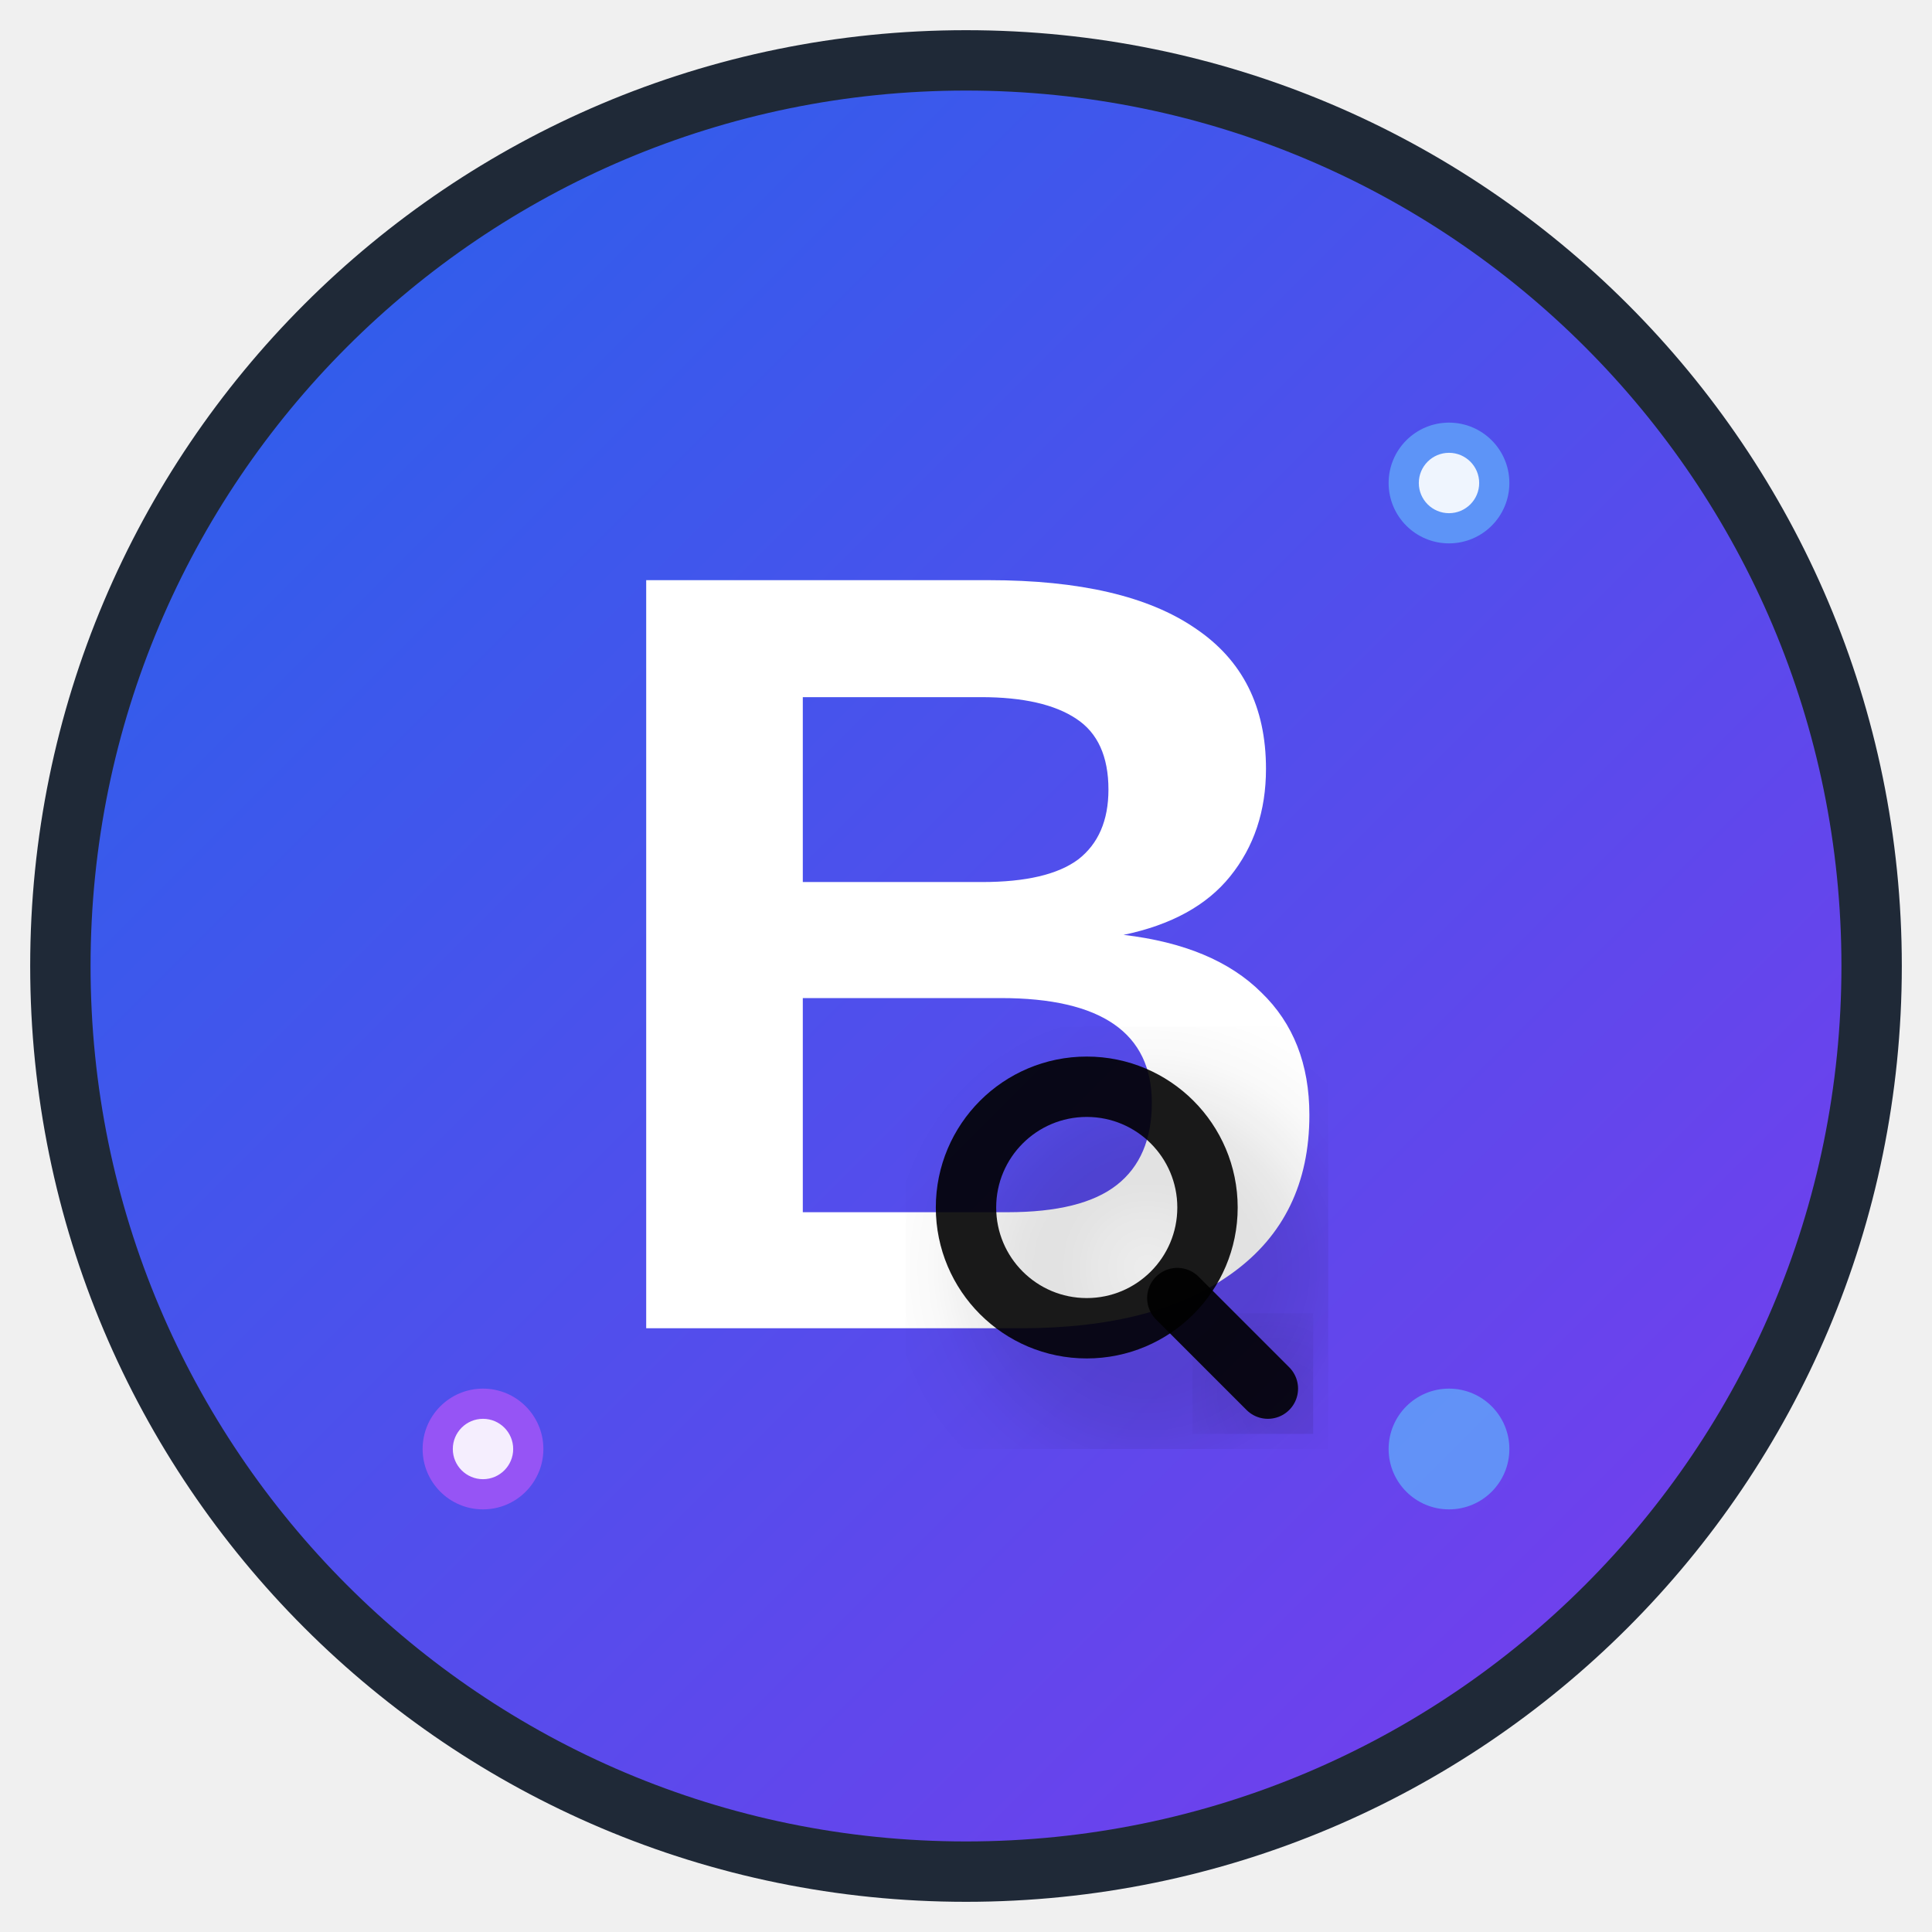
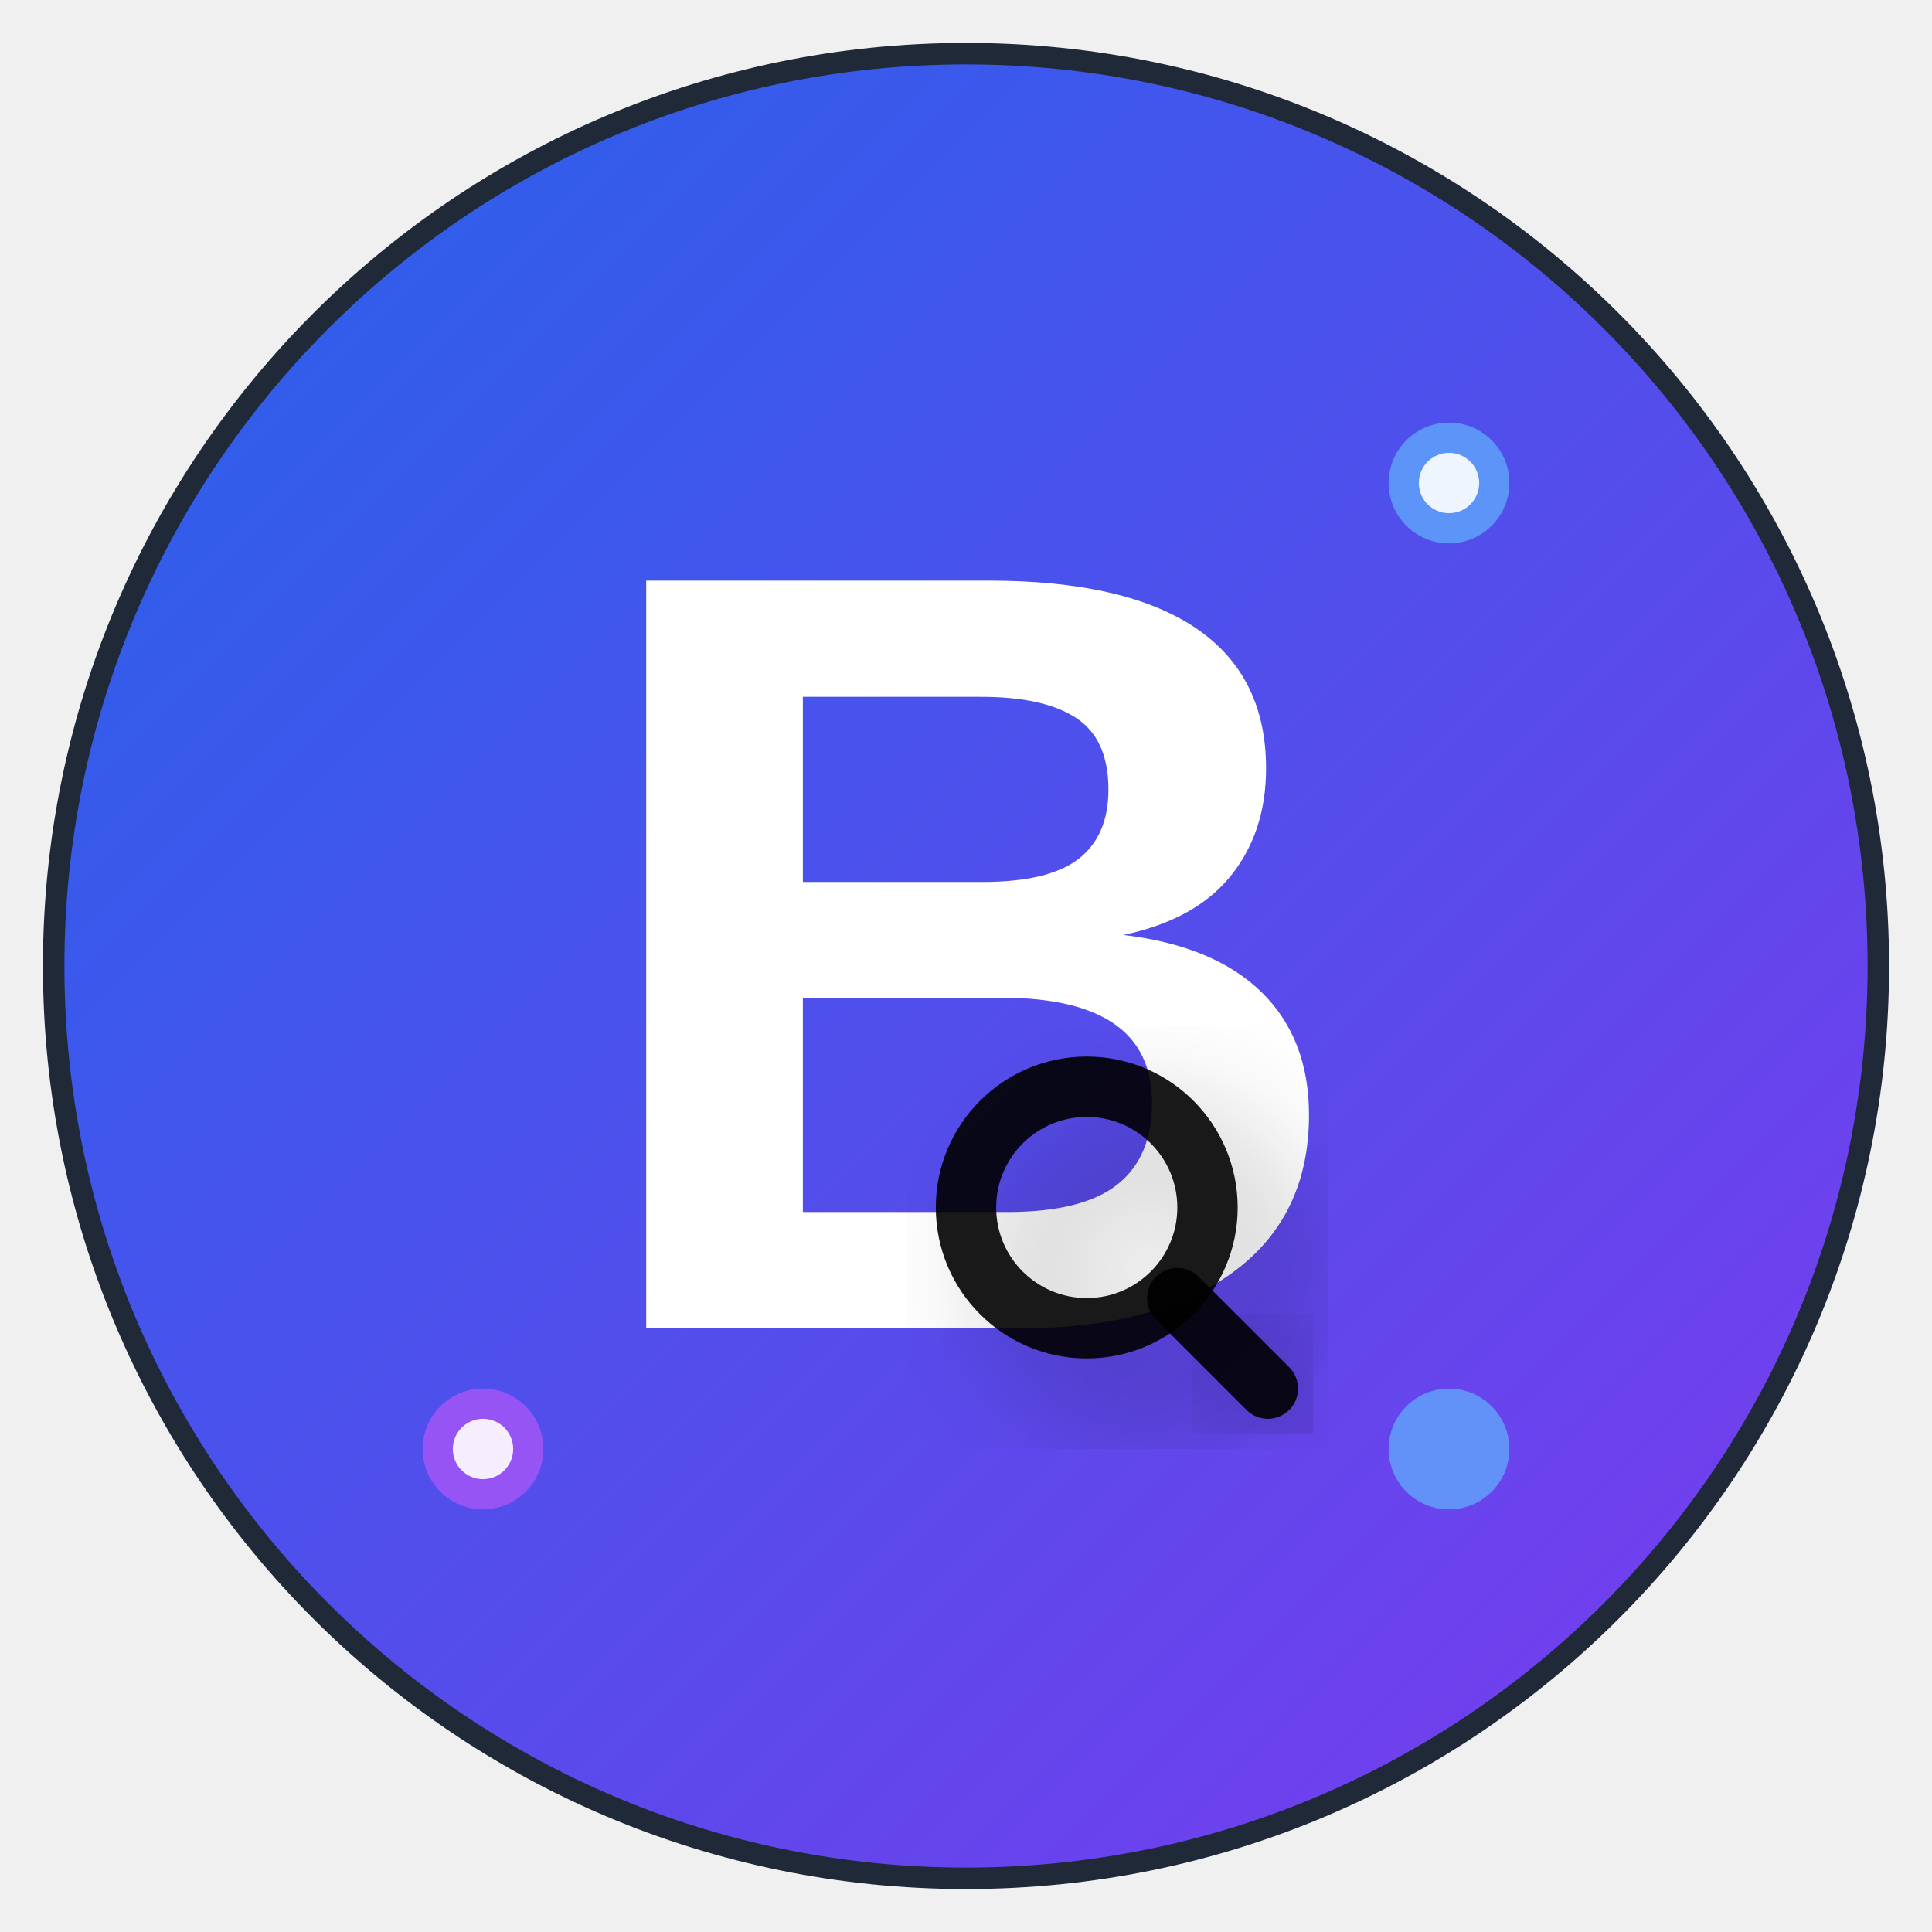
- <svg xmlns="http://www.w3.org/2000/svg" width="32" height="32" viewBox="0 0 32 32" fill="none">
+ <svg xmlns="http://www.w3.org/2000/svg" width="180" height="180" viewBox="0 0 180 180" fill="none">
  <defs>
    <linearGradient id="bgGradient" x1="0%" y1="0%" x2="100%" y2="100%">
      <stop offset="0%" style="stop-color:#2563eb;stop-opacity:1" />
      <stop offset="100%" style="stop-color:#7c3aed;stop-opacity:1" />
    </linearGradient>
    <linearGradient id="iconGradient" x1="0%" y1="0%" x2="100%" y2="100%">
      <stop offset="0%" style="stop-color:#60a5fa;stop-opacity:1" />
      <stop offset="100%" style="stop-color:#a855f7;stop-opacity:1" />
    </linearGradient>
    <filter id="shadow" x="-50%" y="-50%" width="200%" height="200%">
-       <feDropShadow dx="1" dy="1" stdDeviation="1" flood-color="#000000" flood-opacity="0.3" />
+       <feDropShadow dx="5.625" dy="5.625" stdDeviation="5.625" flood-color="#000000" flood-opacity="0.3" />
    </filter>
  </defs>
-   <circle cx="16" cy="16" r="15" fill="url(#bgGradient)" stroke="#1f2937" stroke-width="1" />
-   <text x="16" y="22" text-anchor="middle" font-family="Arial, sans-serif" font-size="18" font-weight="bold" fill="white">B</text>
-   <circle cx="18" cy="20" r="2" fill="none" stroke="black" stroke-width="1" opacity="0.9" filter="url(#shadow)" />
-   <line x1="19.5" y1="21.5" x2="21" y2="23" stroke="black" stroke-width="1" stroke-linecap="round" opacity="0.9" filter="url(#shadow)" />
-   <circle cx="24" cy="8" r="1" fill="#60a5fa" opacity="0.8" />
-   <circle cx="8" cy="24" r="1" fill="#a855f7" opacity="0.8" />
-   <circle cx="24" cy="24" r="1" fill="#60a5fa" opacity="0.8" />
-   <circle cx="24" cy="8" r="0.5" fill="white" opacity="0.9">
+   <circle cx="90" cy="90" r="85" fill="url(#bgGradient)" stroke="#1f2937" stroke-width="2" />
+   <text x="90" y="123.75" text-anchor="middle" font-family="Arial, sans-serif" font-size="101.25" font-weight="bold" fill="white">B</text>
+   <circle cx="101.25" cy="112.5" r="11.25" fill="none" stroke="black" stroke-width="5.625" opacity="0.9" filter="url(#shadow)" />
+   <line x1="109.688" y1="120.938" x2="118.125" y2="129.375" stroke="black" stroke-width="5.625" stroke-linecap="round" opacity="0.9" filter="url(#shadow)" />
+   <circle cx="135" cy="45" r="5.625" fill="#60a5fa" opacity="0.8" />
+   <circle cx="45" cy="135" r="5.625" fill="#a855f7" opacity="0.8" />
+   <circle cx="135" cy="135" r="5.625" fill="#60a5fa" opacity="0.8" />
+   <circle cx="135" cy="45" r="2.812" fill="white" opacity="0.9">
    <animate attributeName="opacity" values="0.9;0.3;0.9" dur="2s" repeatCount="indefinite" />
  </circle>
-   <circle cx="8" cy="24" r="0.5" fill="white" opacity="0.9">
+   <circle cx="45" cy="135" r="2.812" fill="white" opacity="0.9">
    <animate attributeName="opacity" values="0.9;0.3;0.9" dur="2s" repeatCount="indefinite" begin="1s" />
  </circle>
</svg>
